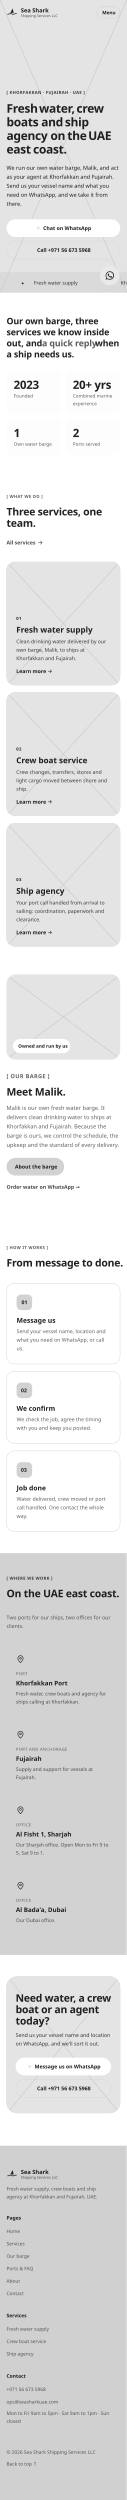
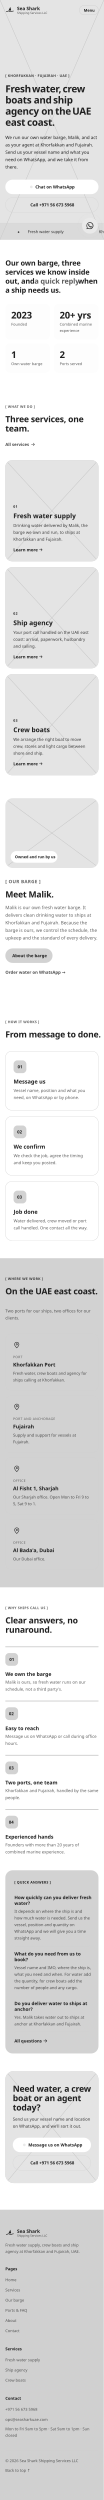
- <svg xmlns="http://www.w3.org/2000/svg" width="390" height="7695" viewBox="0 0 390 7695">
+ <svg xmlns="http://www.w3.org/2000/svg" width="390" height="9394" viewBox="0 0 390 9394">
  <defs />
-   <rect x="0" y="0" width="390" height="7695" fill="#ffffff" />
-   <rect x="0" y="0" width="390" height="7695.4" fill="#ffffff" />
+   <rect x="0" y="0" width="390" height="9394" fill="#ffffff" />
+   <rect x="0" y="0" width="390" height="9394.3" fill="#ffffff" />
  <rect x="0" y="0" width="390" height="900" fill="#d4d4d4" />
  <rect x="0" y="0" width="390" height="900" fill="#e4e4e4" />
  <line x1="0" y1="0" x2="390" y2="900" stroke="#c2c2c2" stroke-width="1.5" />
  <line x1="390" y1="0" x2="0" y2="900" stroke="#c2c2c2" stroke-width="1.5" />
  <text x="20" y="289.2" font-family="Plus Jakarta Sans" font-size="13.1" font-weight="600" letter-spacing="0.8" fill="#1f1f1f" fill-opacity="0.85">[ KHORFAKKAN · FUJAIRAH · UAE ]</text>
  <text x="20" y="346.9" font-family="Plus Jakarta Sans" font-size="36.8" font-weight="600" letter-spacing="-0.9" fill="#1f1f1f">Fresh</text>
  <text x="120.2" y="346.9" font-family="Plus Jakarta Sans" font-size="36.8" font-weight="600" letter-spacing="-0.9" fill="#1f1f1f">water,</text>
  <text x="235.4" y="346.9" font-family="Plus Jakarta Sans" font-size="36.8" font-weight="600" letter-spacing="-0.9" fill="#1f1f1f">crew</text>
  <text x="20" y="388.8" font-family="Plus Jakarta Sans" font-size="36.8" font-weight="600" letter-spacing="-0.9" fill="#1f1f1f">boats</text>
  <text x="126.8" y="388.8" font-family="Plus Jakarta Sans" font-size="36.8" font-weight="600" letter-spacing="-0.9" fill="#1f1f1f">and</text>
  <text x="199.7" y="388.8" font-family="Plus Jakarta Sans" font-size="36.8" font-weight="600" letter-spacing="-0.9" fill="#1f1f1f">ship</text>
  <text x="20" y="430.8" font-family="Plus Jakarta Sans" font-size="36.8" font-weight="600" letter-spacing="-0.9" fill="#1f1f1f">agency</text>
  <text x="155.3" y="430.8" font-family="Plus Jakarta Sans" font-size="36.8" font-weight="600" letter-spacing="-0.9" fill="#1f1f1f">on</text>
  <text x="207.2" y="430.8" font-family="Plus Jakarta Sans" font-size="36.8" font-weight="600" letter-spacing="-0.9" fill="#1f1f1f">the</text>
  <text x="271.5" y="430.8" font-family="Plus Jakarta Sans" font-size="36.8" font-weight="600" letter-spacing="-0.9" fill="#1f1f1f">UAE</text>
  <text x="20" y="472.7" font-family="Plus Jakarta Sans" font-size="36.8" font-weight="600" letter-spacing="-0.9" fill="#1f1f1f">east</text>
  <text x="101.8" y="472.7" font-family="Plus Jakarta Sans" font-size="36.8" font-weight="600" letter-spacing="-0.9" fill="#1f1f1f">coast.</text>
  <text x="20" y="522.6" font-family="Plus Jakarta Sans" font-size="16.8" font-weight="400" fill="#1f1f1f">We run our own water barge, Malik, and act</text>
  <text x="20" y="550.3" font-family="Plus Jakarta Sans" font-size="16.8" font-weight="400" fill="#1f1f1f">as your agent at Khorfakkan and Fujairah.</text>
  <text x="20" y="578" font-family="Plus Jakarta Sans" font-size="16.8" font-weight="400" fill="#1f1f1f">Send us your vessel name and what you</text>
  <text x="20" y="605.7" font-family="Plus Jakarta Sans" font-size="16.8" font-weight="400" fill="#1f1f1f">need on WhatsApp, and we take it from</text>
  <text x="20" y="633.4" font-family="Plus Jakarta Sans" font-size="16.8" font-weight="400" fill="#1f1f1f">there.</text>
  <rect x="20" y="675.1" width="350" height="54.4" rx="27.2" fill="#ffffff" />
  <rect x="112.7" y="697.3" width="10" height="10" rx="5" fill="#e9e9e9" />
  <text x="132.7" y="708.1" font-family="Plus Jakarta Sans" font-size="16" font-weight="600" fill="#202020">Chat on WhatsApp</text>
  <rect x="20.5" y="742" width="349" height="55.4" rx="27.7" fill="none" stroke="#c7c7c7" stroke-width="1" stroke-opacity="0.6" />
  <text x="113.9" y="775.5" font-family="Plus Jakarta Sans" font-size="16" font-weight="600" fill="#1f1f1f">Call +971 56 673 5968</text>
  <rect x="0" y="837.9" width="390" height="62.1" fill="#d0d0d0" fill-opacity="0.45" />
  <rect x="0" y="837.9" width="390" height="1" fill="#c7c7c7" fill-opacity="0.2" />
  <text x="104.2" y="875.9" font-family="Plus Jakarta Sans" font-size="15.2" font-weight="500" fill="#1f1f1f" fill-opacity="0.9">Fresh water supply</text>
  <text x="66.1" y="874.7" font-family="Plus Jakarta Sans" font-size="9.6" font-weight="500" fill="#1f1f1f" fill-opacity="0.9">◆</text>
  <text x="371.5" y="875.9" font-family="Plus Jakarta Sans" font-size="15.2" font-weight="500" fill="#1f1f1f" fill-opacity="0.9">Khorfakkan</text>
  <text x="333.3" y="874.7" font-family="Plus Jakarta Sans" font-size="9.6" font-weight="500" fill="#1f1f1f" fill-opacity="0.9">◆</text>
  <text x="20" y="998" font-family="Plus Jakarta Sans" font-size="27.2" font-weight="600" letter-spacing="-0.4" fill="#202020">Our own barge, three</text>
  <text x="20" y="1032" font-family="Plus Jakarta Sans" font-size="27.2" font-weight="600" letter-spacing="-0.4" fill="#202020">services we know inside</text>
  <text x="20" y="1066" font-family="Plus Jakarta Sans" font-size="27.2" font-weight="600" letter-spacing="-0.4" fill="#202020">out, and</text>
  <text x="293.2" y="1066" font-family="Plus Jakarta Sans" font-size="27.2" font-weight="600" letter-spacing="-0.4" fill="#202020">when</text>
  <text x="20" y="1100" font-family="Plus Jakarta Sans" font-size="27.2" font-weight="600" letter-spacing="-0.4" fill="#202020">a ship needs us.</text>
  <text x="129.3" y="1066" font-family="Plus Jakarta Sans" font-size="27.2" font-weight="600" letter-spacing="-0.4" fill="#5c5c5c">a quick reply</text>
  <rect x="20" y="1142" width="168" height="134.3" rx="18" fill="#fdfdfd" />
  <text x="42" y="1197" font-family="Plus Jakarta Sans" font-size="35.2" font-weight="700" letter-spacing="-0.7" fill="#202020">2023</text>
  <text x="42" y="1223.7" font-family="Plus Jakarta Sans" font-size="14.4" font-weight="400" fill="#606060">Founded</text>
  <rect x="202" y="1142" width="168" height="134.3" rx="18" fill="#fdfdfd" />
  <text x="224" y="1197" font-family="Plus Jakarta Sans" font-size="35.2" font-weight="700" letter-spacing="-0.7" fill="#202020">20+ yrs</text>
  <text x="224" y="1223.7" font-family="Plus Jakarta Sans" font-size="14.4" font-weight="400" fill="#606060">Combined marine</text>
  <text x="224" y="1247.5" font-family="Plus Jakarta Sans" font-size="14.4" font-weight="400" fill="#606060">experience</text>
  <rect x="20" y="1290.3" width="168" height="110.5" rx="18" fill="#fdfdfd" />
  <text x="42" y="1345.3" font-family="Plus Jakarta Sans" font-size="35.2" font-weight="700" letter-spacing="-0.7" fill="#202020">1</text>
  <text x="42" y="1372" font-family="Plus Jakarta Sans" font-size="14.4" font-weight="400" fill="#606060">Own water barge</text>
  <rect x="202" y="1290.3" width="168" height="110.5" rx="18" fill="#fdfdfd" />
  <text x="224" y="1345.3" font-family="Plus Jakarta Sans" font-size="35.2" font-weight="700" letter-spacing="-0.7" fill="#202020">2</text>
  <text x="224" y="1372" font-family="Plus Jakarta Sans" font-size="14.4" font-weight="400" fill="#606060">Ports served</text>
  <text x="20" y="1532.7" font-family="Plus Jakarta Sans" font-size="13.1" font-weight="600" letter-spacing="0.8" fill="#5c5c5c">[ WHAT WE DO ]</text>
  <text x="20" y="1586.4" font-family="Plus Jakarta Sans" font-size="32" font-weight="600" letter-spacing="-0.6" fill="#202020">Three services, one</text>
  <text x="20" y="1621.6" font-family="Plus Jakarta Sans" font-size="32" font-weight="600" letter-spacing="-0.6" fill="#202020">team.</text>
  <svg x="113.9" y="1660" width="20" height="20" viewBox="0 0 24 24">
    <path d="M5 12h14M13 6l6 6-6 6" fill="none" stroke="#4a4a4a" stroke-width="2" stroke-linecap="round" stroke-linejoin="round" />
  </svg>
  <text x="20" y="1675.8" font-family="Plus Jakarta Sans" font-size="16" font-weight="600" fill="#4a4a4a">All services</text>
  <rect x="20" y="1729.2" width="350" height="380" rx="26" fill="#d4d4d4" />
  <rect x="20" y="1729.2" width="350" height="380" rx="26" fill="#e4e4e4" />
  <line x1="28.7" y1="1737.8" x2="361.3" y2="2100.5" stroke="#c2c2c2" stroke-width="1.5" />
  <line x1="361.3" y1="1737.8" x2="28.7" y2="2100.5" stroke="#c2c2c2" stroke-width="1.5" />
  <text x="50" y="1908" font-family="Plus Jakarta Sans" font-size="12.8" font-weight="600" letter-spacing="1.3" fill="#1f1f1f">01</text>
  <text x="50" y="1947.2" font-family="Plus Jakarta Sans" font-size="24.8" font-weight="600" fill="#1f1f1f">Fresh water supply</text>
-   <text x="50" y="1980.1" font-family="Plus Jakarta Sans" font-size="15.7" font-weight="400" fill="#1f1f1f" fill-opacity="0.85">Clean drinking water delivered by our</text>
-   <text x="50" y="2006" font-family="Plus Jakarta Sans" font-size="15.7" font-weight="400" fill="#1f1f1f" fill-opacity="0.85">own barge, Malik, to ships at</text>
+   <text x="50" y="1980.1" font-family="Plus Jakarta Sans" font-size="15.7" font-weight="400" fill="#1f1f1f" fill-opacity="0.85">Drinking water delivered by Malik, the</text>
+   <text x="50" y="2006" font-family="Plus Jakarta Sans" font-size="15.7" font-weight="400" fill="#1f1f1f" fill-opacity="0.85">barge we own and run, to ships at</text>
  <text x="50" y="2031.9" font-family="Plus Jakarta Sans" font-size="15.7" font-weight="400" fill="#1f1f1f" fill-opacity="0.85">Khorfakkan and Fujairah.</text>
  <svg x="144.3" y="2057" width="18" height="18" viewBox="0 0 24 24">
    <path d="M5 12h14M13 6l6 6-6 6" fill="none" stroke="#1f1f1f" stroke-width="2" stroke-linecap="round" stroke-linejoin="round" />
  </svg>
  <text x="50" y="2071.8" font-family="Plus Jakarta Sans" font-size="16" font-weight="600" fill="#1f1f1f">Learn more</text>
  <rect x="20" y="2131.2" width="350" height="380" rx="26" fill="#d4d4d4" />
  <rect x="20" y="2131.2" width="350" height="380" rx="26" fill="#e4e4e4" />
  <line x1="28.7" y1="2139.8" x2="361.3" y2="2502.5" stroke="#c2c2c2" stroke-width="1.5" />
  <line x1="361.3" y1="2139.8" x2="28.7" y2="2502.5" stroke="#c2c2c2" stroke-width="1.5" />
  <text x="50" y="2310" font-family="Plus Jakarta Sans" font-size="12.8" font-weight="600" letter-spacing="1.3" fill="#1f1f1f">02</text>
-   <text x="50" y="2349.2" font-family="Plus Jakarta Sans" font-size="24.8" font-weight="600" fill="#1f1f1f">Crew boat service</text>
-   <text x="50" y="2382.1" font-family="Plus Jakarta Sans" font-size="15.7" font-weight="400" fill="#1f1f1f" fill-opacity="0.85">Crew changes, transfers, stores and</text>
-   <text x="50" y="2408" font-family="Plus Jakarta Sans" font-size="15.7" font-weight="400" fill="#1f1f1f" fill-opacity="0.85">light cargo moved between shore and</text>
-   <text x="50" y="2433.9" font-family="Plus Jakarta Sans" font-size="15.7" font-weight="400" fill="#1f1f1f" fill-opacity="0.85">ship.</text>
+   <text x="50" y="2349.2" font-family="Plus Jakarta Sans" font-size="24.8" font-weight="600" fill="#1f1f1f">Ship agency</text>
+   <text x="50" y="2382.1" font-family="Plus Jakarta Sans" font-size="15.7" font-weight="400" fill="#1f1f1f" fill-opacity="0.85">Your port call handled on the UAE east</text>
+   <text x="50" y="2408" font-family="Plus Jakarta Sans" font-size="15.7" font-weight="400" fill="#1f1f1f" fill-opacity="0.85">coast: arrival, paperwork, husbandry</text>
+   <text x="50" y="2433.9" font-family="Plus Jakarta Sans" font-size="15.7" font-weight="400" fill="#1f1f1f" fill-opacity="0.85">and sailing.</text>
  <svg x="144.3" y="2459" width="18" height="18" viewBox="0 0 24 24">
    <path d="M5 12h14M13 6l6 6-6 6" fill="none" stroke="#1f1f1f" stroke-width="2" stroke-linecap="round" stroke-linejoin="round" />
  </svg>
  <text x="50" y="2473.8" font-family="Plus Jakarta Sans" font-size="16" font-weight="600" fill="#1f1f1f">Learn more</text>
  <rect x="20" y="2533.2" width="350" height="380" rx="26" fill="#d4d4d4" />
  <rect x="20" y="2533.2" width="350" height="380" rx="26" fill="#e4e4e4" />
  <line x1="28.7" y1="2541.8" x2="361.3" y2="2904.5" stroke="#c2c2c2" stroke-width="1.5" />
  <line x1="361.3" y1="2541.8" x2="28.7" y2="2904.5" stroke="#c2c2c2" stroke-width="1.5" />
  <text x="50" y="2712" font-family="Plus Jakarta Sans" font-size="12.8" font-weight="600" letter-spacing="1.3" fill="#1f1f1f">03</text>
-   <text x="50" y="2751.2" font-family="Plus Jakarta Sans" font-size="24.8" font-weight="600" fill="#1f1f1f">Ship agency</text>
-   <text x="50" y="2784.1" font-family="Plus Jakarta Sans" font-size="15.7" font-weight="400" fill="#1f1f1f" fill-opacity="0.85">Your port call handled from arrival to</text>
-   <text x="50" y="2810" font-family="Plus Jakarta Sans" font-size="15.7" font-weight="400" fill="#1f1f1f" fill-opacity="0.85">sailing: coordination, paperwork and</text>
-   <text x="50" y="2835.9" font-family="Plus Jakarta Sans" font-size="15.7" font-weight="400" fill="#1f1f1f" fill-opacity="0.85">clearance.</text>
+   <text x="50" y="2751.2" font-family="Plus Jakarta Sans" font-size="24.8" font-weight="600" fill="#1f1f1f">Crew boats</text>
+   <text x="50" y="2784.1" font-family="Plus Jakarta Sans" font-size="15.7" font-weight="400" fill="#1f1f1f" fill-opacity="0.85">We arrange the right boat to move</text>
+   <text x="50" y="2810" font-family="Plus Jakarta Sans" font-size="15.7" font-weight="400" fill="#1f1f1f" fill-opacity="0.85">crew, stores and light cargo between</text>
+   <text x="50" y="2835.9" font-family="Plus Jakarta Sans" font-size="15.7" font-weight="400" fill="#1f1f1f" fill-opacity="0.85">shore and ship.</text>
  <svg x="144.3" y="2861" width="18" height="18" viewBox="0 0 24 24">
    <path d="M5 12h14M13 6l6 6-6 6" fill="none" stroke="#1f1f1f" stroke-width="2" stroke-linecap="round" stroke-linejoin="round" />
  </svg>
  <text x="50" y="2875.8" font-family="Plus Jakarta Sans" font-size="16" font-weight="600" fill="#1f1f1f">Learn more</text>
  <rect x="20" y="2999.2" width="350" height="262.5" rx="28" fill="#e4e4e4" />
  <line x1="29.3" y1="3008.5" x2="360.7" y2="3252.3" stroke="#c2c2c2" stroke-width="1.5" />
  <line x1="360.7" y1="3008.5" x2="29.3" y2="3252.3" stroke="#c2c2c2" stroke-width="1.5" />
  <rect x="40" y="3197.9" width="175.9" height="43.8" rx="21.9" fill="#ffffff" />
  <text x="56" y="3224.9" font-family="Plus Jakarta Sans" font-size="14.4" font-weight="600" fill="#202020">Owned and run by us</text>
  <text x="20" y="3318.7" font-family="Plus Jakarta Sans" font-size="17.3" font-weight="600" letter-spacing="1" fill="#606060">[ OUR BARGE ]</text>
  <text x="20" y="3372.2" font-family="Plus Jakarta Sans" font-size="32" font-weight="600" letter-spacing="-0.6" fill="#202020">Meet Malik.</text>
  <text x="20" y="3416.3" font-family="Plus Jakarta Sans" font-size="17.3" font-weight="400" fill="#606060">Malik is our own fresh water barge. It</text>
  <text x="20" y="3444.8" font-family="Plus Jakarta Sans" font-size="17.3" font-weight="400" fill="#606060">delivers clean drinking water to ships at</text>
  <text x="20" y="3473.3" font-family="Plus Jakarta Sans" font-size="17.3" font-weight="400" fill="#606060">Khorfakkan and Fujairah. Because the</text>
  <text x="20" y="3501.8" font-family="Plus Jakarta Sans" font-size="17.3" font-weight="400" fill="#606060">barge is ours, we control the schedule, the</text>
  <text x="20" y="3530.3" font-family="Plus Jakarta Sans" font-size="17.3" font-weight="400" fill="#606060">upkeep and the standard of every delivery.</text>
  <rect x="20" y="3563.8" width="177.4" height="54.4" rx="27.2" fill="#d2d2d2" />
  <text x="46" y="3596.8" font-family="Plus Jakarta Sans" font-size="16" font-weight="600" fill="#1f1f1f">About the barge</text>
  <text x="20" y="3659.2" font-family="Plus Jakarta Sans" font-size="16" font-weight="600" fill="#4a4a4a">Order water on WhatsApp →</text>
  <text x="20" y="3844.6" font-family="Plus Jakarta Sans" font-size="13.1" font-weight="600" letter-spacing="0.8" fill="#5c5c5c">[ HOW IT WORKS ]</text>
  <text x="20" y="3898.3" font-family="Plus Jakarta Sans" font-size="32" font-weight="600" letter-spacing="-0.6" fill="#202020">From message to done.</text>
-   <rect x="20" y="3949.5" width="350" height="249.2" rx="24" fill="#ffffff" />
-   <rect x="20.5" y="3950" width="349" height="248.2" rx="23.5" fill="none" stroke="#c7c7c7" stroke-width="1" />
+   <rect x="20" y="3949.5" width="350" height="222.8" rx="24" fill="#ffffff" />
+   <rect x="20.5" y="3950" width="349" height="221.8" rx="23.5" fill="none" stroke="#c7c7c7" stroke-width="1" />
  <rect x="51" y="3984.5" width="48" height="48" rx="14" fill="#d2d2d2" />
  <text x="66.1" y="4014.3" font-family="Plus Jakarta Sans" font-size="16" font-weight="700" fill="#1f1f1f">01</text>
  <text x="51" y="4071.5" font-family="Plus Jakarta Sans" font-size="20.8" font-weight="600" fill="#202020">Message us</text>
-   <text x="51" y="4103.5" font-family="Plus Jakarta Sans" font-size="16" font-weight="400" fill="#606060">Send your vessel name, location and</text>
-   <text x="51" y="4129.8" font-family="Plus Jakarta Sans" font-size="16" font-weight="400" fill="#606060">what you need on WhatsApp, or call</text>
-   <text x="51" y="4156.2" font-family="Plus Jakarta Sans" font-size="16" font-weight="400" fill="#606060">us.</text>
-   <rect x="20" y="4220.6" width="350" height="222.8" rx="24" fill="#ffffff" />
-   <rect x="20.5" y="4221.1" width="349" height="221.8" rx="23.5" fill="none" stroke="#c7c7c7" stroke-width="1" />
-   <rect x="51" y="4255.6" width="48" height="48" rx="14" fill="#d2d2d2" />
-   <text x="64.5" y="4285.4" font-family="Plus Jakarta Sans" font-size="16" font-weight="700" fill="#1f1f1f">02</text>
-   <text x="51" y="4342.6" font-family="Plus Jakarta Sans" font-size="20.8" font-weight="600" fill="#202020">We confirm</text>
-   <text x="51" y="4374.6" font-family="Plus Jakarta Sans" font-size="16" font-weight="400" fill="#606060">We check the job, agree the timing</text>
-   <text x="51" y="4401" font-family="Plus Jakarta Sans" font-size="16" font-weight="400" fill="#606060">with you and keep you posted.</text>
-   <rect x="20" y="4465.4" width="350" height="249.2" rx="24" fill="#ffffff" />
-   <rect x="20.5" y="4465.9" width="349" height="248.2" rx="23.5" fill="none" stroke="#c7c7c7" stroke-width="1" />
-   <rect x="51" y="4500.4" width="48" height="48" rx="14" fill="#d2d2d2" />
-   <text x="64.4" y="4530.2" font-family="Plus Jakarta Sans" font-size="16" font-weight="700" fill="#1f1f1f">03</text>
-   <text x="51" y="4587.4" font-family="Plus Jakarta Sans" font-size="20.8" font-weight="600" fill="#202020">Job done</text>
-   <text x="51" y="4619.4" font-family="Plus Jakarta Sans" font-size="16" font-weight="400" fill="#606060">Water delivered, crew moved or port</text>
-   <text x="51" y="4645.8" font-family="Plus Jakarta Sans" font-size="16" font-weight="400" fill="#606060">call handled. One contact the whole</text>
-   <text x="51" y="4672.2" font-family="Plus Jakarta Sans" font-size="16" font-weight="400" fill="#606060">way.</text>
-   <rect x="0" y="4780.5" width="390" height="1236.7" fill="#d2d2d2" />
-   <text x="20" y="4862.5" font-family="Plus Jakarta Sans" font-size="13.1" font-weight="600" letter-spacing="0.8" fill="#1f1f1f" fill-opacity="0.85">[ WHERE WE WORK ]</text>
-   <text x="20" y="4916.2" font-family="Plus Jakarta Sans" font-size="32" font-weight="600" letter-spacing="-0.6" fill="#1f1f1f">On the UAE east coast.</text>
-   <text x="20" y="4984.4" font-family="Plus Jakarta Sans" font-size="16" font-weight="400" fill="#1f1f1f" fill-opacity="0.7">Two ports for our ships, two offices for our</text>
-   <text x="20" y="5010.8" font-family="Plus Jakarta Sans" font-size="16" font-weight="400" fill="#1f1f1f" fill-opacity="0.7">clients.</text>
-   <rect x="20.5" y="5064.7" width="349" height="213.5" rx="21.5" fill="none" stroke="#c7c7c7" stroke-width="1" stroke-opacity="0.16" />
-   <svg x="49" y="5093.2" width="28" height="28" viewBox="0 0 24 24">
-     <path d="M12 21s7-6.2 7-11.5A7 7 0 0 0 5 9.5C5 14.8 12 21 12 21z" fill="none" stroke="#1f1f1f" stroke-width="1.6" />
-     <circle cx="12" cy="9.5" r="2.4" fill="none" stroke="#1f1f1f" stroke-width="1.6" />
-   </svg>
-   <text x="49" y="5156.2" font-family="Plus Jakarta Sans" font-size="12.5" font-weight="400" letter-spacing="1" fill="#1f1f1f" fill-opacity="0.65">PORT</text>
-   <text x="49" y="5187.6" font-family="Plus Jakarta Sans" font-size="19.2" font-weight="600" fill="#1f1f1f">Khorfakkan Port</text>
-   <text x="49" y="5218.6" font-family="Plus Jakarta Sans" font-size="15.2" font-weight="400" fill="#1f1f1f" fill-opacity="0.75">Fresh water, crew boats and agency for</text>
-   <text x="49" y="5243.6" font-family="Plus Jakarta Sans" font-size="15.2" font-weight="400" fill="#1f1f1f" fill-opacity="0.75">ships calling at Khorfakkan.</text>
-   <rect x="20.5" y="5297.2" width="349" height="213.5" rx="21.5" fill="none" stroke="#c7c7c7" stroke-width="1" stroke-opacity="0.16" />
-   <svg x="49" y="5325.7" width="28" height="28" viewBox="0 0 24 24">
-     <path d="M12 21s7-6.2 7-11.5A7 7 0 0 0 5 9.5C5 14.8 12 21 12 21z" fill="none" stroke="#1f1f1f" stroke-width="1.6" />
-     <circle cx="12" cy="9.5" r="2.4" fill="none" stroke="#1f1f1f" stroke-width="1.6" />
-   </svg>
-   <text x="49" y="5388.7" font-family="Plus Jakarta Sans" font-size="12.5" font-weight="400" letter-spacing="1" fill="#1f1f1f" fill-opacity="0.65">PORT AND ANCHORAGE</text>
-   <text x="49" y="5420.1" font-family="Plus Jakarta Sans" font-size="19.2" font-weight="600" fill="#1f1f1f">Fujairah</text>
-   <text x="49" y="5451.1" font-family="Plus Jakarta Sans" font-size="15.2" font-weight="400" fill="#1f1f1f" fill-opacity="0.75">Supply and support for vessels at</text>
-   <text x="49" y="5476.2" font-family="Plus Jakarta Sans" font-size="15.2" font-weight="400" fill="#1f1f1f" fill-opacity="0.75">Fujairah.</text>
-   <rect x="20.5" y="5529.8" width="349" height="213.5" rx="21.5" fill="none" stroke="#c7c7c7" stroke-width="1" stroke-opacity="0.16" />
-   <svg x="49" y="5558.3" width="28" height="28" viewBox="0 0 24 24">
-     <path d="M12 21s7-6.2 7-11.5A7 7 0 0 0 5 9.5C5 14.8 12 21 12 21z" fill="none" stroke="#1f1f1f" stroke-width="1.6" />
-     <circle cx="12" cy="9.5" r="2.4" fill="none" stroke="#1f1f1f" stroke-width="1.6" />
-   </svg>
-   <text x="49" y="5621.3" font-family="Plus Jakarta Sans" font-size="12.5" font-weight="400" letter-spacing="1" fill="#1f1f1f" fill-opacity="0.65">OFFICE</text>
-   <text x="49" y="5652.7" font-family="Plus Jakarta Sans" font-size="19.2" font-weight="600" fill="#1f1f1f">Al Fisht 1, Sharjah</text>
-   <text x="49" y="5683.7" font-family="Plus Jakarta Sans" font-size="15.2" font-weight="400" fill="#1f1f1f" fill-opacity="0.75">Our Sharjah office. Open Mon to Fri 9 to</text>
-   <text x="49" y="5708.7" font-family="Plus Jakarta Sans" font-size="15.2" font-weight="400" fill="#1f1f1f" fill-opacity="0.75">5, Sat 9 to 1.</text>
-   <rect x="20.5" y="5762.3" width="349" height="188.5" rx="21.5" fill="none" stroke="#c7c7c7" stroke-width="1" stroke-opacity="0.16" />
-   <svg x="49" y="5790.8" width="28" height="28" viewBox="0 0 24 24">
-     <path d="M12 21s7-6.2 7-11.5A7 7 0 0 0 5 9.5C5 14.8 12 21 12 21z" fill="none" stroke="#1f1f1f" stroke-width="1.6" />
-     <circle cx="12" cy="9.5" r="2.4" fill="none" stroke="#1f1f1f" stroke-width="1.6" />
-   </svg>
-   <text x="49" y="5853.8" font-family="Plus Jakarta Sans" font-size="12.5" font-weight="400" letter-spacing="1" fill="#1f1f1f" fill-opacity="0.65">OFFICE</text>
-   <text x="49" y="5885.2" font-family="Plus Jakarta Sans" font-size="19.2" font-weight="600" fill="#1f1f1f">Al Bada'a, Dubai</text>
-   <text x="49" y="5916.2" font-family="Plus Jakarta Sans" font-size="15.2" font-weight="400" fill="#1f1f1f" fill-opacity="0.75">Our Dubai office.</text>
-   <rect x="20" y="6083.3" width="350" height="421.1" rx="32" fill="#d4d4d4" />
-   <rect x="20" y="6083.3" width="350" height="421.1" rx="32" fill="#e4e4e4" />
-   <line x1="30.7" y1="6093.9" x2="359.3" y2="6493.7" stroke="#c2c2c2" stroke-width="1.5" />
-   <line x1="359.3" y1="6093.9" x2="30.7" y2="6493.7" stroke="#c2c2c2" stroke-width="1.5" />
-   <text x="48" y="6161.3" font-family="Plus Jakarta Sans" font-size="32" font-weight="600" letter-spacing="-0.6" fill="#1f1f1f">Need water, a crew</text>
-   <text x="48" y="6196.5" font-family="Plus Jakarta Sans" font-size="32" font-weight="600" letter-spacing="-0.6" fill="#1f1f1f">boat or an agent</text>
-   <text x="48" y="6231.7" font-family="Plus Jakarta Sans" font-size="32" font-weight="600" letter-spacing="-0.6" fill="#1f1f1f">today?</text>
-   <text x="48" y="6269.8" font-family="Plus Jakarta Sans" font-size="16" font-weight="400" fill="#1f1f1f" fill-opacity="0.88">Send us your vessel name and location</text>
-   <text x="48" y="6296.2" font-family="Plus Jakarta Sans" font-size="16" font-weight="400" fill="#1f1f1f" fill-opacity="0.88">on WhatsApp, and we'll sort it out.</text>
-   <rect x="48" y="6333.6" width="294" height="54.4" rx="27.2" fill="#ffffff" />
-   <rect x="86.4" y="6355.8" width="10" height="10" rx="5" fill="#e9e9e9" />
-   <text x="106.4" y="6366.6" font-family="Plus Jakarta Sans" font-size="16" font-weight="600" fill="#202020">Message us on WhatsApp</text>
-   <rect x="48.5" y="6400.5" width="293" height="55.4" rx="27.7" fill="none" stroke="#c7c7c7" stroke-width="1" stroke-opacity="0.6" />
-   <text x="113.9" y="6434" font-family="Plus Jakarta Sans" font-size="16" font-weight="600" fill="#1f1f1f">Call +971 56 673 5968</text>
-   <rect x="0" y="6604.4" width="390" height="1091" fill="#d0d0d0" />
-   <rect x="20" y="7509.9" width="350" height="1" fill="#c7c7c7" fill-opacity="0.12" />
-   <svg x="20" y="6674.4" width="34" height="34" viewBox="0 0 40 40">
+   <text x="51" y="4103.5" font-family="Plus Jakarta Sans" font-size="16" font-weight="400" fill="#606060">Vessel name, position and what you</text>
+   <text x="51" y="4129.8" font-family="Plus Jakarta Sans" font-size="16" font-weight="400" fill="#606060">need, on WhatsApp or by phone.</text>
+   <rect x="20" y="4194.2" width="350" height="222.8" rx="24" fill="#ffffff" />
+   <rect x="20.5" y="4194.7" width="349" height="221.8" rx="23.5" fill="none" stroke="#c7c7c7" stroke-width="1" />
+   <rect x="51" y="4229.2" width="48" height="48" rx="14" fill="#d2d2d2" />
+   <text x="64.5" y="4259" font-family="Plus Jakarta Sans" font-size="16" font-weight="700" fill="#1f1f1f">02</text>
+   <text x="51" y="4316.2" font-family="Plus Jakarta Sans" font-size="20.8" font-weight="600" fill="#202020">We confirm</text>
+   <text x="51" y="4348.2" font-family="Plus Jakarta Sans" font-size="16" font-weight="400" fill="#606060">We check the job, agree the timing</text>
+   <text x="51" y="4374.6" font-family="Plus Jakarta Sans" font-size="16" font-weight="400" fill="#606060">and keep you posted.</text>
+   <rect x="20" y="4439" width="350" height="222.8" rx="24" fill="#ffffff" />
+   <rect x="20.5" y="4439.5" width="349" height="221.8" rx="23.5" fill="none" stroke="#c7c7c7" stroke-width="1" />
+   <rect x="51" y="4474" width="48" height="48" rx="14" fill="#d2d2d2" />
+   <text x="64.4" y="4503.8" font-family="Plus Jakarta Sans" font-size="16" font-weight="700" fill="#1f1f1f">03</text>
+   <text x="51" y="4561" font-family="Plus Jakarta Sans" font-size="20.8" font-weight="600" fill="#202020">Job done</text>
+   <text x="51" y="4593" font-family="Plus Jakarta Sans" font-size="16" font-weight="400" fill="#606060">Water delivered, crew moved or port</text>
+   <text x="51" y="4619.4" font-family="Plus Jakarta Sans" font-size="16" font-weight="400" fill="#606060">call handled. One contact all the way.</text>
+   <rect x="0" y="4727.8" width="390" height="1236.7" fill="#d2d2d2" />
+   <text x="20" y="4809.8" font-family="Plus Jakarta Sans" font-size="13.1" font-weight="600" letter-spacing="0.8" fill="#1f1f1f" fill-opacity="0.85">[ WHERE WE WORK ]</text>
+   <text x="20" y="4863.4" font-family="Plus Jakarta Sans" font-size="32" font-weight="600" letter-spacing="-0.6" fill="#1f1f1f">On the UAE east coast.</text>
+   <text x="20" y="4931.6" font-family="Plus Jakarta Sans" font-size="16" font-weight="400" fill="#1f1f1f" fill-opacity="0.7">Two ports for our ships, two offices for our</text>
+   <text x="20" y="4958" font-family="Plus Jakarta Sans" font-size="16" font-weight="400" fill="#1f1f1f" fill-opacity="0.7">clients.</text>
+   <rect x="20.5" y="5011.9" width="349" height="213.5" rx="21.5" fill="none" stroke="#c7c7c7" stroke-width="1" stroke-opacity="0.16" />
+   <svg x="49" y="5040.4" width="28" height="28" viewBox="0 0 24 24">
+     <path d="M12 21s7-6.2 7-11.5A7 7 0 0 0 5 9.5C5 14.8 12 21 12 21z" fill="none" stroke="#1f1f1f" stroke-width="1.6" />
+     <circle cx="12" cy="9.5" r="2.4" fill="none" stroke="#1f1f1f" stroke-width="1.6" />
+   </svg>
+   <text x="49" y="5103.4" font-family="Plus Jakarta Sans" font-size="12.5" font-weight="400" letter-spacing="1" fill="#1f1f1f" fill-opacity="0.65">PORT</text>
+   <text x="49" y="5134.8" font-family="Plus Jakarta Sans" font-size="19.2" font-weight="600" fill="#1f1f1f">Khorfakkan Port</text>
+   <text x="49" y="5165.8" font-family="Plus Jakarta Sans" font-size="15.2" font-weight="400" fill="#1f1f1f" fill-opacity="0.75">Fresh water, crew boats and agency for</text>
+   <text x="49" y="5190.9" font-family="Plus Jakarta Sans" font-size="15.2" font-weight="400" fill="#1f1f1f" fill-opacity="0.75">ships calling at Khorfakkan.</text>
+   <rect x="20.5" y="5244.4" width="349" height="213.5" rx="21.5" fill="none" stroke="#c7c7c7" stroke-width="1" stroke-opacity="0.16" />
+   <svg x="49" y="5272.9" width="28" height="28" viewBox="0 0 24 24">
+     <path d="M12 21s7-6.2 7-11.5A7 7 0 0 0 5 9.5C5 14.8 12 21 12 21z" fill="none" stroke="#1f1f1f" stroke-width="1.6" />
+     <circle cx="12" cy="9.5" r="2.4" fill="none" stroke="#1f1f1f" stroke-width="1.6" />
+   </svg>
+   <text x="49" y="5335.9" font-family="Plus Jakarta Sans" font-size="12.5" font-weight="400" letter-spacing="1" fill="#1f1f1f" fill-opacity="0.65">PORT AND ANCHORAGE</text>
+   <text x="49" y="5367.3" font-family="Plus Jakarta Sans" font-size="19.2" font-weight="600" fill="#1f1f1f">Fujairah</text>
+   <text x="49" y="5398.3" font-family="Plus Jakarta Sans" font-size="15.2" font-weight="400" fill="#1f1f1f" fill-opacity="0.75">Supply and support for vessels at</text>
+   <text x="49" y="5423.4" font-family="Plus Jakarta Sans" font-size="15.2" font-weight="400" fill="#1f1f1f" fill-opacity="0.75">Fujairah.</text>
+   <rect x="20.5" y="5477" width="349" height="213.5" rx="21.5" fill="none" stroke="#c7c7c7" stroke-width="1" stroke-opacity="0.16" />
+   <svg x="49" y="5505.5" width="28" height="28" viewBox="0 0 24 24">
+     <path d="M12 21s7-6.2 7-11.5A7 7 0 0 0 5 9.5C5 14.8 12 21 12 21z" fill="none" stroke="#1f1f1f" stroke-width="1.6" />
+     <circle cx="12" cy="9.5" r="2.4" fill="none" stroke="#1f1f1f" stroke-width="1.6" />
+   </svg>
+   <text x="49" y="5568.5" font-family="Plus Jakarta Sans" font-size="12.5" font-weight="400" letter-spacing="1" fill="#1f1f1f" fill-opacity="0.65">OFFICE</text>
+   <text x="49" y="5599.9" font-family="Plus Jakarta Sans" font-size="19.2" font-weight="600" fill="#1f1f1f">Al Fisht 1, Sharjah</text>
+   <text x="49" y="5630.9" font-family="Plus Jakarta Sans" font-size="15.2" font-weight="400" fill="#1f1f1f" fill-opacity="0.75">Our Sharjah office. Open Mon to Fri 9 to</text>
+   <text x="49" y="5656" font-family="Plus Jakarta Sans" font-size="15.2" font-weight="400" fill="#1f1f1f" fill-opacity="0.75">5, Sat 9 to 1.</text>
+   <rect x="20.5" y="5709.5" width="349" height="188.5" rx="21.5" fill="none" stroke="#c7c7c7" stroke-width="1" stroke-opacity="0.16" />
+   <svg x="49" y="5738" width="28" height="28" viewBox="0 0 24 24">
+     <path d="M12 21s7-6.2 7-11.5A7 7 0 0 0 5 9.5C5 14.8 12 21 12 21z" fill="none" stroke="#1f1f1f" stroke-width="1.6" />
+     <circle cx="12" cy="9.5" r="2.4" fill="none" stroke="#1f1f1f" stroke-width="1.6" />
+   </svg>
+   <text x="49" y="5801" font-family="Plus Jakarta Sans" font-size="12.5" font-weight="400" letter-spacing="1" fill="#1f1f1f" fill-opacity="0.65">OFFICE</text>
+   <text x="49" y="5832.4" font-family="Plus Jakarta Sans" font-size="19.2" font-weight="600" fill="#1f1f1f">Al Bada'a, Dubai</text>
+   <text x="49" y="5863.4" font-family="Plus Jakarta Sans" font-size="15.2" font-weight="400" fill="#1f1f1f" fill-opacity="0.75">Our Dubai office.</text>
+   <text x="20" y="6046.5" font-family="Plus Jakarta Sans" font-size="13.1" font-weight="600" letter-spacing="0.8" fill="#5c5c5c">[ WHY SHIPS CALL US ]</text>
+   <text x="20" y="6100.2" font-family="Plus Jakarta Sans" font-size="32" font-weight="600" letter-spacing="-0.6" fill="#202020">Clear answers, no</text>
+   <text x="20" y="6135.3" font-family="Plus Jakarta Sans" font-size="32" font-weight="600" letter-spacing="-0.6" fill="#202020">runaround.</text>
+   <rect x="20" y="6186.5" width="350" height="3" fill="#c7c7c7" />
+   <rect x="20" y="6211.5" width="48" height="48" rx="14" fill="#d2d2d2" />
+   <text x="35.1" y="6241.3" font-family="Plus Jakarta Sans" font-size="16" font-weight="700" fill="#1f1f1f">01</text>
+   <text x="20" y="6297.5" font-family="Plus Jakarta Sans" font-size="19.2" font-weight="600" fill="#202020">We own the barge</text>
+   <text x="20" y="6326.5" font-family="Plus Jakarta Sans" font-size="16" font-weight="400" fill="#606060">Malik is ours, so fresh water runs on our</text>
+   <text x="20" y="6352.9" font-family="Plus Jakarta Sans" font-size="16" font-weight="400" fill="#606060">schedule, not a third party's.</text>
+   <rect x="20" y="6390.3" width="350" height="3" fill="#c7c7c7" />
+   <rect x="20" y="6415.3" width="48" height="48" rx="14" fill="#d2d2d2" />
+   <text x="33.5" y="6445.1" font-family="Plus Jakarta Sans" font-size="16" font-weight="700" fill="#1f1f1f">02</text>
+   <text x="20" y="6501.3" font-family="Plus Jakarta Sans" font-size="19.2" font-weight="600" fill="#202020">Easy to reach</text>
+   <text x="20" y="6530.3" font-family="Plus Jakarta Sans" font-size="16" font-weight="400" fill="#606060">Message us on WhatsApp or call during office</text>
+   <text x="20" y="6556.7" font-family="Plus Jakarta Sans" font-size="16" font-weight="400" fill="#606060">hours.</text>
+   <rect x="20" y="6594.1" width="350" height="3" fill="#c7c7c7" />
+   <rect x="20" y="6619.1" width="48" height="48" rx="14" fill="#d2d2d2" />
+   <text x="33.4" y="6648.9" font-family="Plus Jakarta Sans" font-size="16" font-weight="700" fill="#1f1f1f">03</text>
+   <text x="20" y="6705.1" font-family="Plus Jakarta Sans" font-size="19.2" font-weight="600" fill="#202020">Two ports, one team</text>
+   <text x="20" y="6734.1" font-family="Plus Jakarta Sans" font-size="16" font-weight="400" fill="#606060">Khorfakkan and Fujairah, handled by the same</text>
+   <text x="20" y="6760.5" font-family="Plus Jakarta Sans" font-size="16" font-weight="400" fill="#606060">people.</text>
+   <rect x="20" y="6797.9" width="350" height="3" fill="#c7c7c7" />
+   <rect x="20" y="6822.9" width="48" height="48" rx="14" fill="#d2d2d2" />
+   <text x="33.1" y="6852.7" font-family="Plus Jakarta Sans" font-size="16" font-weight="700" fill="#1f1f1f">04</text>
+   <text x="20" y="6908.9" font-family="Plus Jakarta Sans" font-size="19.2" font-weight="600" fill="#202020">Experienced hands</text>
+   <text x="20" y="6937.9" font-family="Plus Jakarta Sans" font-size="16" font-weight="400" fill="#606060">Founders with more than 20 years of</text>
+   <text x="20" y="6964.3" font-family="Plus Jakarta Sans" font-size="16" font-weight="400" fill="#606060">combined marine experience.</text>
+   <rect x="20" y="7027.7" width="350" height="688.5" rx="28" fill="#d2d2d2" />
+   <text x="54" y="7077.7" font-family="Plus Jakarta Sans" font-size="13.1" font-weight="600" letter-spacing="0.8" fill="#1f1f1f">[ QUICK ANSWERS ]</text>
+   <rect x="54" y="7311.9" width="282" height="1" fill="#c7c7c7" fill-opacity="0.14" />
+   <text x="54" y="7136.3" font-family="Plus Jakarta Sans" font-size="17.3" font-weight="600" fill="#1f1f1f">How quickly can you deliver fresh</text>
+   <text x="54" y="7157.9" font-family="Plus Jakarta Sans" font-size="17.3" font-weight="600" fill="#1f1f1f">water?</text>
+   <text x="54" y="7187.5" font-family="Plus Jakarta Sans" font-size="15.2" font-weight="400" fill="#1f1f1f" fill-opacity="0.75">It depends on where the ship is and</text>
+   <text x="54" y="7212.6" font-family="Plus Jakarta Sans" font-size="15.2" font-weight="400" fill="#1f1f1f" fill-opacity="0.75">how much water is needed. Send us the</text>
+   <text x="54" y="7237.7" font-family="Plus Jakarta Sans" font-size="15.2" font-weight="400" fill="#1f1f1f" fill-opacity="0.75">vessel, position and quantity on</text>
+   <text x="54" y="7262.7" font-family="Plus Jakarta Sans" font-size="15.2" font-weight="400" fill="#1f1f1f" fill-opacity="0.75">WhatsApp and we will give you a time</text>
+   <text x="54" y="7287.8" font-family="Plus Jakarta Sans" font-size="15.2" font-weight="400" fill="#1f1f1f" fill-opacity="0.75">straight away.</text>
+   <rect x="54" y="7498.4" width="282" height="1" fill="#c7c7c7" fill-opacity="0.14" />
+   <text x="54" y="7347.9" font-family="Plus Jakarta Sans" font-size="17.3" font-weight="600" fill="#1f1f1f">What do you need from us to</text>
+   <text x="54" y="7369.5" font-family="Plus Jakarta Sans" font-size="17.3" font-weight="600" fill="#1f1f1f">book?</text>
+   <text x="54" y="7399.1" font-family="Plus Jakarta Sans" font-size="15.2" font-weight="400" fill="#1f1f1f" fill-opacity="0.75">Vessel name and IMO, where the ship is,</text>
+   <text x="54" y="7424.2" font-family="Plus Jakarta Sans" font-size="15.2" font-weight="400" fill="#1f1f1f" fill-opacity="0.75">what you need and when. For water add</text>
+   <text x="54" y="7449.2" font-family="Plus Jakarta Sans" font-size="15.2" font-weight="400" fill="#1f1f1f" fill-opacity="0.75">the quantity, for crew boats add the</text>
+   <text x="54" y="7474.3" font-family="Plus Jakarta Sans" font-size="15.2" font-weight="400" fill="#1f1f1f" fill-opacity="0.75">number of people and any cargo.</text>
+   <rect x="54" y="7634.7" width="282" height="1" fill="#c7c7c7" fill-opacity="0.14" />
+   <text x="54" y="7534.4" font-family="Plus Jakarta Sans" font-size="17.3" font-weight="600" fill="#1f1f1f">Do you deliver water to ships at</text>
+   <text x="54" y="7556" font-family="Plus Jakarta Sans" font-size="17.3" font-weight="600" fill="#1f1f1f">anchor?</text>
+   <text x="54" y="7585.6" font-family="Plus Jakarta Sans" font-size="15.2" font-weight="400" fill="#1f1f1f" fill-opacity="0.75">Yes. Malik takes water out to ships at</text>
+   <text x="54" y="7610.7" font-family="Plus Jakarta Sans" font-size="15.2" font-weight="400" fill="#1f1f1f" fill-opacity="0.75">anchor at Khorfakkan and Fujairah.</text>
+   <svg x="160.2" y="7658.9" width="20" height="20" viewBox="0 0 24 24">
+     <path d="M5 12h14M13 6l6 6-6 6" fill="none" stroke="#1f1f1f" stroke-width="2" stroke-linecap="round" stroke-linejoin="round" />
+   </svg>
+   <text x="54" y="7674.7" font-family="Plus Jakarta Sans" font-size="16" font-weight="600" fill="#1f1f1f">All questions</text>
+   <rect x="20" y="7782.1" width="350" height="421.1" rx="32" fill="#d4d4d4" />
+   <rect x="20" y="7782.1" width="350" height="421.1" rx="32" fill="#e4e4e4" />
+   <line x1="30.7" y1="7792.8" x2="359.3" y2="8192.6" stroke="#c2c2c2" stroke-width="1.5" />
+   <line x1="359.3" y1="7792.8" x2="30.7" y2="8192.6" stroke="#c2c2c2" stroke-width="1.5" />
+   <text x="48" y="7860.1" font-family="Plus Jakarta Sans" font-size="32" font-weight="600" letter-spacing="-0.6" fill="#1f1f1f">Need water, a crew</text>
+   <text x="48" y="7895.3" font-family="Plus Jakarta Sans" font-size="32" font-weight="600" letter-spacing="-0.6" fill="#1f1f1f">boat or an agent</text>
+   <text x="48" y="7930.5" font-family="Plus Jakarta Sans" font-size="32" font-weight="600" letter-spacing="-0.6" fill="#1f1f1f">today?</text>
+   <text x="48" y="7968.7" font-family="Plus Jakarta Sans" font-size="16" font-weight="400" fill="#1f1f1f" fill-opacity="0.88">Send us your vessel name and location</text>
+   <text x="48" y="7995.1" font-family="Plus Jakarta Sans" font-size="16" font-weight="400" fill="#1f1f1f" fill-opacity="0.88">on WhatsApp, and we'll sort it out.</text>
+   <rect x="48" y="8032.5" width="294" height="54.4" rx="27.2" fill="#ffffff" />
+   <rect x="86.4" y="8054.7" width="10" height="10" rx="5" fill="#e9e9e9" />
+   <text x="106.4" y="8065.5" font-family="Plus Jakarta Sans" font-size="16" font-weight="600" fill="#202020">Message us on WhatsApp</text>
+   <rect x="48.5" y="8099.4" width="293" height="55.4" rx="27.7" fill="none" stroke="#c7c7c7" stroke-width="1" stroke-opacity="0.6" />
+   <text x="113.9" y="8132.9" font-family="Plus Jakarta Sans" font-size="16" font-weight="600" fill="#1f1f1f">Call +971 56 673 5968</text>
+   <rect x="0" y="8303.3" width="390" height="1091" fill="#d0d0d0" />
+   <rect x="20" y="9208.7" width="350" height="1" fill="#c7c7c7" fill-opacity="0.12" />
+   <svg x="20" y="8373.3" width="34" height="34" viewBox="0 0 40 40">
    <path d="M4 27c5 0 7-3 10-3s5 3 10 3 7-3 12-3" fill="none" stroke="#1f1f1f" stroke-width="2.6" stroke-linecap="round" />
    <path d="M14 22 22 6l4 16z" fill="#1f1f1f" />
  </svg>
-   <text x="64" y="6691.6" font-family="Plus Jakarta Sans" font-size="17.6" font-weight="700" fill="#1f1f1f">Sea Shark</text>
-   <text x="64" y="6705.9" font-family="Plus Jakarta Sans" font-size="11.2" font-weight="500" fill="#1f1f1f" fill-opacity="0.75">Shipping Services LLC</text>
-   <text x="20" y="6742.4" font-family="Plus Jakarta Sans" font-size="14.7" font-weight="400" fill="#1f1f1f" fill-opacity="0.7">Fresh water supply, crew boats and ship</text>
-   <text x="20" y="6766.7" font-family="Plus Jakarta Sans" font-size="14.7" font-weight="400" fill="#1f1f1f" fill-opacity="0.7">agency at Khorfakkan and Fujairah, UAE.</text>
-   <text x="20" y="6832" font-family="Plus Jakarta Sans" font-size="15.2" font-weight="700" fill="#1f1f1f">Pages</text>
-   <text x="20" y="6873" font-family="Plus Jakarta Sans" font-size="14.7" font-weight="400" fill="#1f1f1f" fill-opacity="0.7">Home</text>
-   <text x="20" y="6911.3" font-family="Plus Jakarta Sans" font-size="14.7" font-weight="400" fill="#1f1f1f" fill-opacity="0.7">Services</text>
-   <text x="20" y="6949.6" font-family="Plus Jakarta Sans" font-size="14.7" font-weight="400" fill="#1f1f1f" fill-opacity="0.7">Our barge</text>
-   <text x="20" y="6987.9" font-family="Plus Jakarta Sans" font-size="14.7" font-weight="400" fill="#1f1f1f" fill-opacity="0.7">Ports &amp; FAQ</text>
-   <text x="20" y="7026.2" font-family="Plus Jakarta Sans" font-size="14.7" font-weight="400" fill="#1f1f1f" fill-opacity="0.7">About</text>
-   <text x="20" y="7064.5" font-family="Plus Jakarta Sans" font-size="14.7" font-weight="400" fill="#1f1f1f" fill-opacity="0.7">Contact</text>
-   <text x="20" y="7132.7" font-family="Plus Jakarta Sans" font-size="15.2" font-weight="700" fill="#1f1f1f">Services</text>
-   <text x="20" y="7173.8" font-family="Plus Jakarta Sans" font-size="14.7" font-weight="400" fill="#1f1f1f" fill-opacity="0.7">Fresh water supply</text>
-   <text x="20" y="7212.1" font-family="Plus Jakarta Sans" font-size="14.7" font-weight="400" fill="#1f1f1f" fill-opacity="0.7">Crew boat service</text>
-   <text x="20" y="7250.4" font-family="Plus Jakarta Sans" font-size="14.7" font-weight="400" fill="#1f1f1f" fill-opacity="0.7">Ship agency</text>
-   <text x="20" y="7318.7" font-family="Plus Jakarta Sans" font-size="15.2" font-weight="700" fill="#1f1f1f">Contact</text>
-   <text x="20" y="7359.7" font-family="Plus Jakarta Sans" font-size="14.7" font-weight="400" fill="#1f1f1f" fill-opacity="0.7">+971 56 673 5968</text>
-   <text x="20" y="7398" font-family="Plus Jakarta Sans" font-size="14.7" font-weight="400" fill="#1f1f1f" fill-opacity="0.7">ops@seasharkuae.com</text>
-   <text x="20" y="7433.3" font-family="Plus Jakarta Sans" font-size="14.7" font-weight="400" fill="#1f1f1f" fill-opacity="0.7">Mon to Fri 9am to 5pm · Sat 9am to 1pm · Sun</text>
-   <text x="20" y="7457.6" font-family="Plus Jakarta Sans" font-size="14.7" font-weight="400" fill="#1f1f1f" fill-opacity="0.7">closed</text>
-   <text x="20" y="7552.9" font-family="Plus Jakarta Sans" font-size="14.7" font-weight="400" fill="#1f1f1f" fill-opacity="0.7">© 2026 Sea Shark Shipping Services LLC</text>
-   <text x="20" y="7589.1" font-family="Plus Jakarta Sans" font-size="14.7" font-weight="400" fill="#1f1f1f" fill-opacity="0.7">Back to top ↑</text>
+   <text x="64" y="8390.4" font-family="Plus Jakarta Sans" font-size="17.6" font-weight="700" fill="#1f1f1f">Sea Shark</text>
+   <text x="64" y="8404.8" font-family="Plus Jakarta Sans" font-size="11.2" font-weight="500" fill="#1f1f1f" fill-opacity="0.75">Shipping Services LLC</text>
+   <text x="20" y="8441.3" font-family="Plus Jakarta Sans" font-size="14.7" font-weight="400" fill="#1f1f1f" fill-opacity="0.7">Fresh water supply, crew boats and ship</text>
+   <text x="20" y="8465.5" font-family="Plus Jakarta Sans" font-size="14.7" font-weight="400" fill="#1f1f1f" fill-opacity="0.7">agency at Khorfakkan and Fujairah, UAE.</text>
+   <text x="20" y="8530.8" font-family="Plus Jakarta Sans" font-size="15.2" font-weight="700" fill="#1f1f1f">Pages</text>
+   <text x="20" y="8571.9" font-family="Plus Jakarta Sans" font-size="14.7" font-weight="400" fill="#1f1f1f" fill-opacity="0.7">Home</text>
+   <text x="20" y="8610.2" font-family="Plus Jakarta Sans" font-size="14.7" font-weight="400" fill="#1f1f1f" fill-opacity="0.7">Services</text>
+   <text x="20" y="8648.5" font-family="Plus Jakarta Sans" font-size="14.7" font-weight="400" fill="#1f1f1f" fill-opacity="0.7">Our barge</text>
+   <text x="20" y="8686.7" font-family="Plus Jakarta Sans" font-size="14.7" font-weight="400" fill="#1f1f1f" fill-opacity="0.7">Ports &amp; FAQ</text>
+   <text x="20" y="8725" font-family="Plus Jakarta Sans" font-size="14.7" font-weight="400" fill="#1f1f1f" fill-opacity="0.7">About</text>
+   <text x="20" y="8763.3" font-family="Plus Jakarta Sans" font-size="14.7" font-weight="400" fill="#1f1f1f" fill-opacity="0.7">Contact</text>
+   <text x="20" y="8831.6" font-family="Plus Jakarta Sans" font-size="15.2" font-weight="700" fill="#1f1f1f">Services</text>
+   <text x="20" y="8872.7" font-family="Plus Jakarta Sans" font-size="14.7" font-weight="400" fill="#1f1f1f" fill-opacity="0.7">Fresh water supply</text>
+   <text x="20" y="8910.9" font-family="Plus Jakarta Sans" font-size="14.7" font-weight="400" fill="#1f1f1f" fill-opacity="0.7">Ship agency</text>
+   <text x="20" y="8949.2" font-family="Plus Jakarta Sans" font-size="14.7" font-weight="400" fill="#1f1f1f" fill-opacity="0.7">Crew boats</text>
+   <text x="20" y="9017.5" font-family="Plus Jakarta Sans" font-size="15.2" font-weight="700" fill="#1f1f1f">Contact</text>
+   <text x="20" y="9058.6" font-family="Plus Jakarta Sans" font-size="14.7" font-weight="400" fill="#1f1f1f" fill-opacity="0.7">+971 56 673 5968</text>
+   <text x="20" y="9096.9" font-family="Plus Jakarta Sans" font-size="14.7" font-weight="400" fill="#1f1f1f" fill-opacity="0.7">ops@seasharkuae.com</text>
+   <text x="20" y="9132.1" font-family="Plus Jakarta Sans" font-size="14.7" font-weight="400" fill="#1f1f1f" fill-opacity="0.7">Mon to Fri 9am to 5pm · Sat 9am to 1pm · Sun</text>
+   <text x="20" y="9156.4" font-family="Plus Jakarta Sans" font-size="14.7" font-weight="400" fill="#1f1f1f" fill-opacity="0.7">closed</text>
+   <text x="20" y="9251.7" font-family="Plus Jakarta Sans" font-size="14.7" font-weight="400" fill="#1f1f1f" fill-opacity="0.7">© 2026 Sea Shark Shipping Services LLC</text>
+   <text x="20" y="9288" font-family="Plus Jakarta Sans" font-size="14.7" font-weight="400" fill="#1f1f1f" fill-opacity="0.7">Back to top ↑</text>
  <svg x="20" y="21" width="34" height="34" viewBox="0 0 40 40">
    <path d="M4 27c5 0 7-3 10-3s5 3 10 3 7-3 12-3" fill="none" stroke="#1f1f1f" stroke-width="2.6" stroke-linecap="round" />
    <path d="M14 22 22 6l4 16z" fill="#1f1f1f" />
  </svg>
  <text x="64" y="38.2" font-family="Plus Jakarta Sans" font-size="17.6" font-weight="700" fill="#1f1f1f">Sea Shark</text>
  <text x="64" y="52.5" font-family="Plus Jakarta Sans" font-size="11.2" font-weight="500" fill="#1f1f1f" fill-opacity="0.75">Shipping Services LLC</text>
  <rect x="298.2" y="20.5" width="71.3" height="35" rx="17.5" fill="none" stroke="#c7c7c7" stroke-width="1" />
  <text x="314.7" y="44" font-family="Plus Jakarta Sans" font-size="14.4" font-weight="600" fill="#1f1f1f">Menu</text>
  <rect x="308" y="818" width="60" height="60" rx="30" fill="#e9e9e9" />
-   <rect x="292.7" y="802.7" width="90.6" height="90.6" rx="45.3" fill="none" stroke="#c7c7c7" stroke-width="2" stroke-opacity="0.075" />
+   <rect x="292.8" y="802.8" width="90.5" height="90.5" rx="45.2" fill="none" stroke="#c7c7c7" stroke-width="2" stroke-opacity="0.079" />
  <svg x="322" y="832" width="32" height="32" viewBox="0 0 32 32">
    <path fill="#1f1f1f" d="M16 3a13 13 0 0 0-11.2 19.6L3 29l6.6-1.7A13 13 0 1 0 16 3zm0 23.7c-2 0-4-.6-5.7-1.6l-.4-.2-3.9 1 1-3.8-.3-.4A10.7 10.7 0 1 1 16 26.7zm5.9-8c-.3-.2-1.9-1-2.2-1s-.5-.2-.7.2-.8 1-1 1.2-.4.2-.7 0a8.8 8.8 0 0 1-4.4-3.8c-.3-.6.3-.5 1-1.7.1-.2 0-.4 0-.6l-1-2.4c-.3-.6-.5-.5-.7-.5h-.6c-.2 0-.6.1-.9.4s-1.2 1.1-1.2 2.8 1.2 3.3 1.4 3.5 2.4 3.6 5.8 5c2.1.9 3 1 4 .8.7-.1 1.9-.8 2.2-1.5s.3-1.3.2-1.5-.3-.2-.6-.4z" />
  </svg>
</svg>
